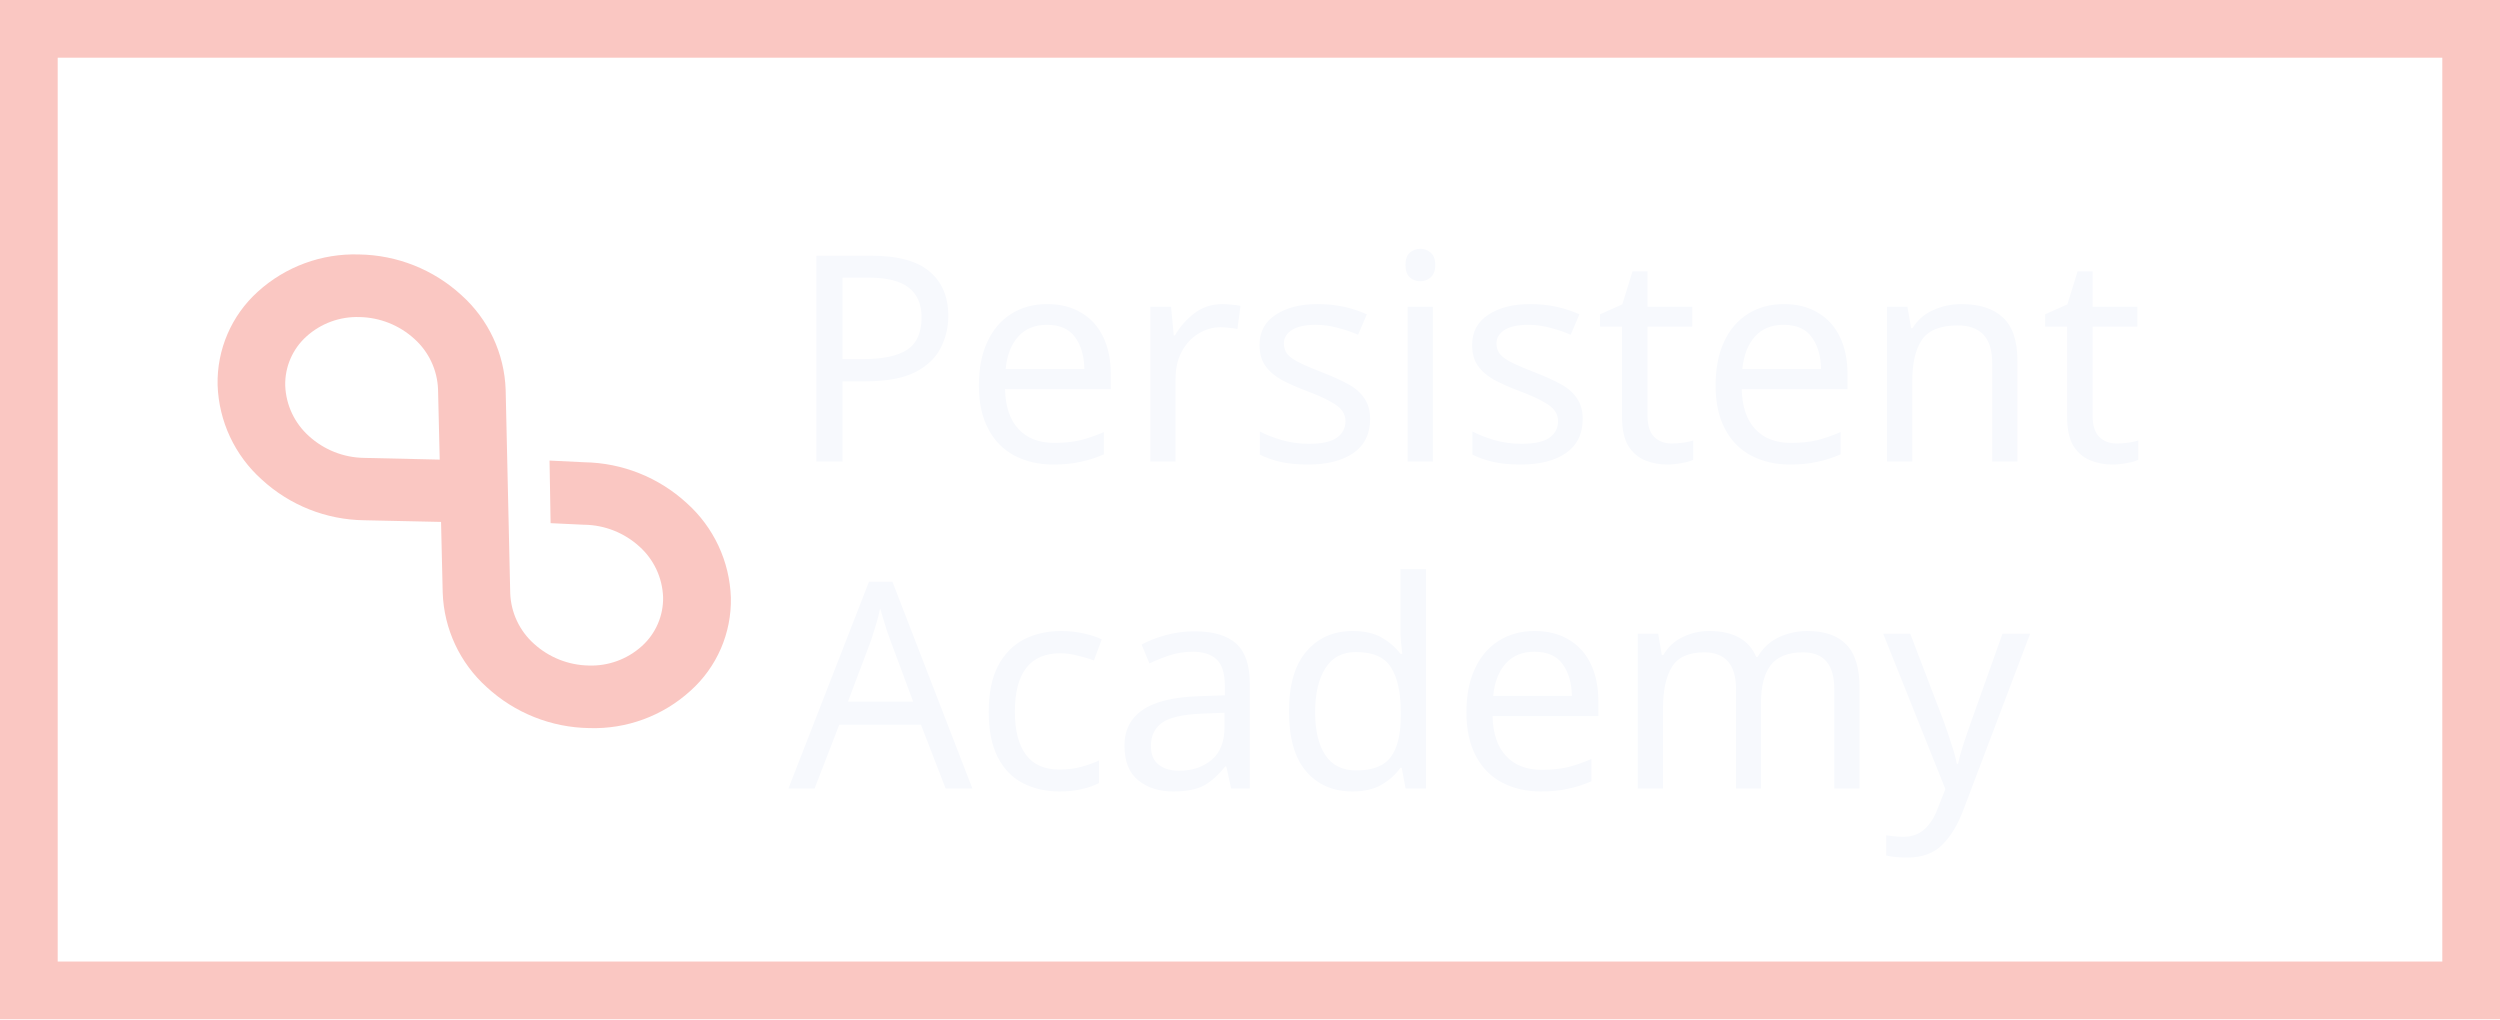
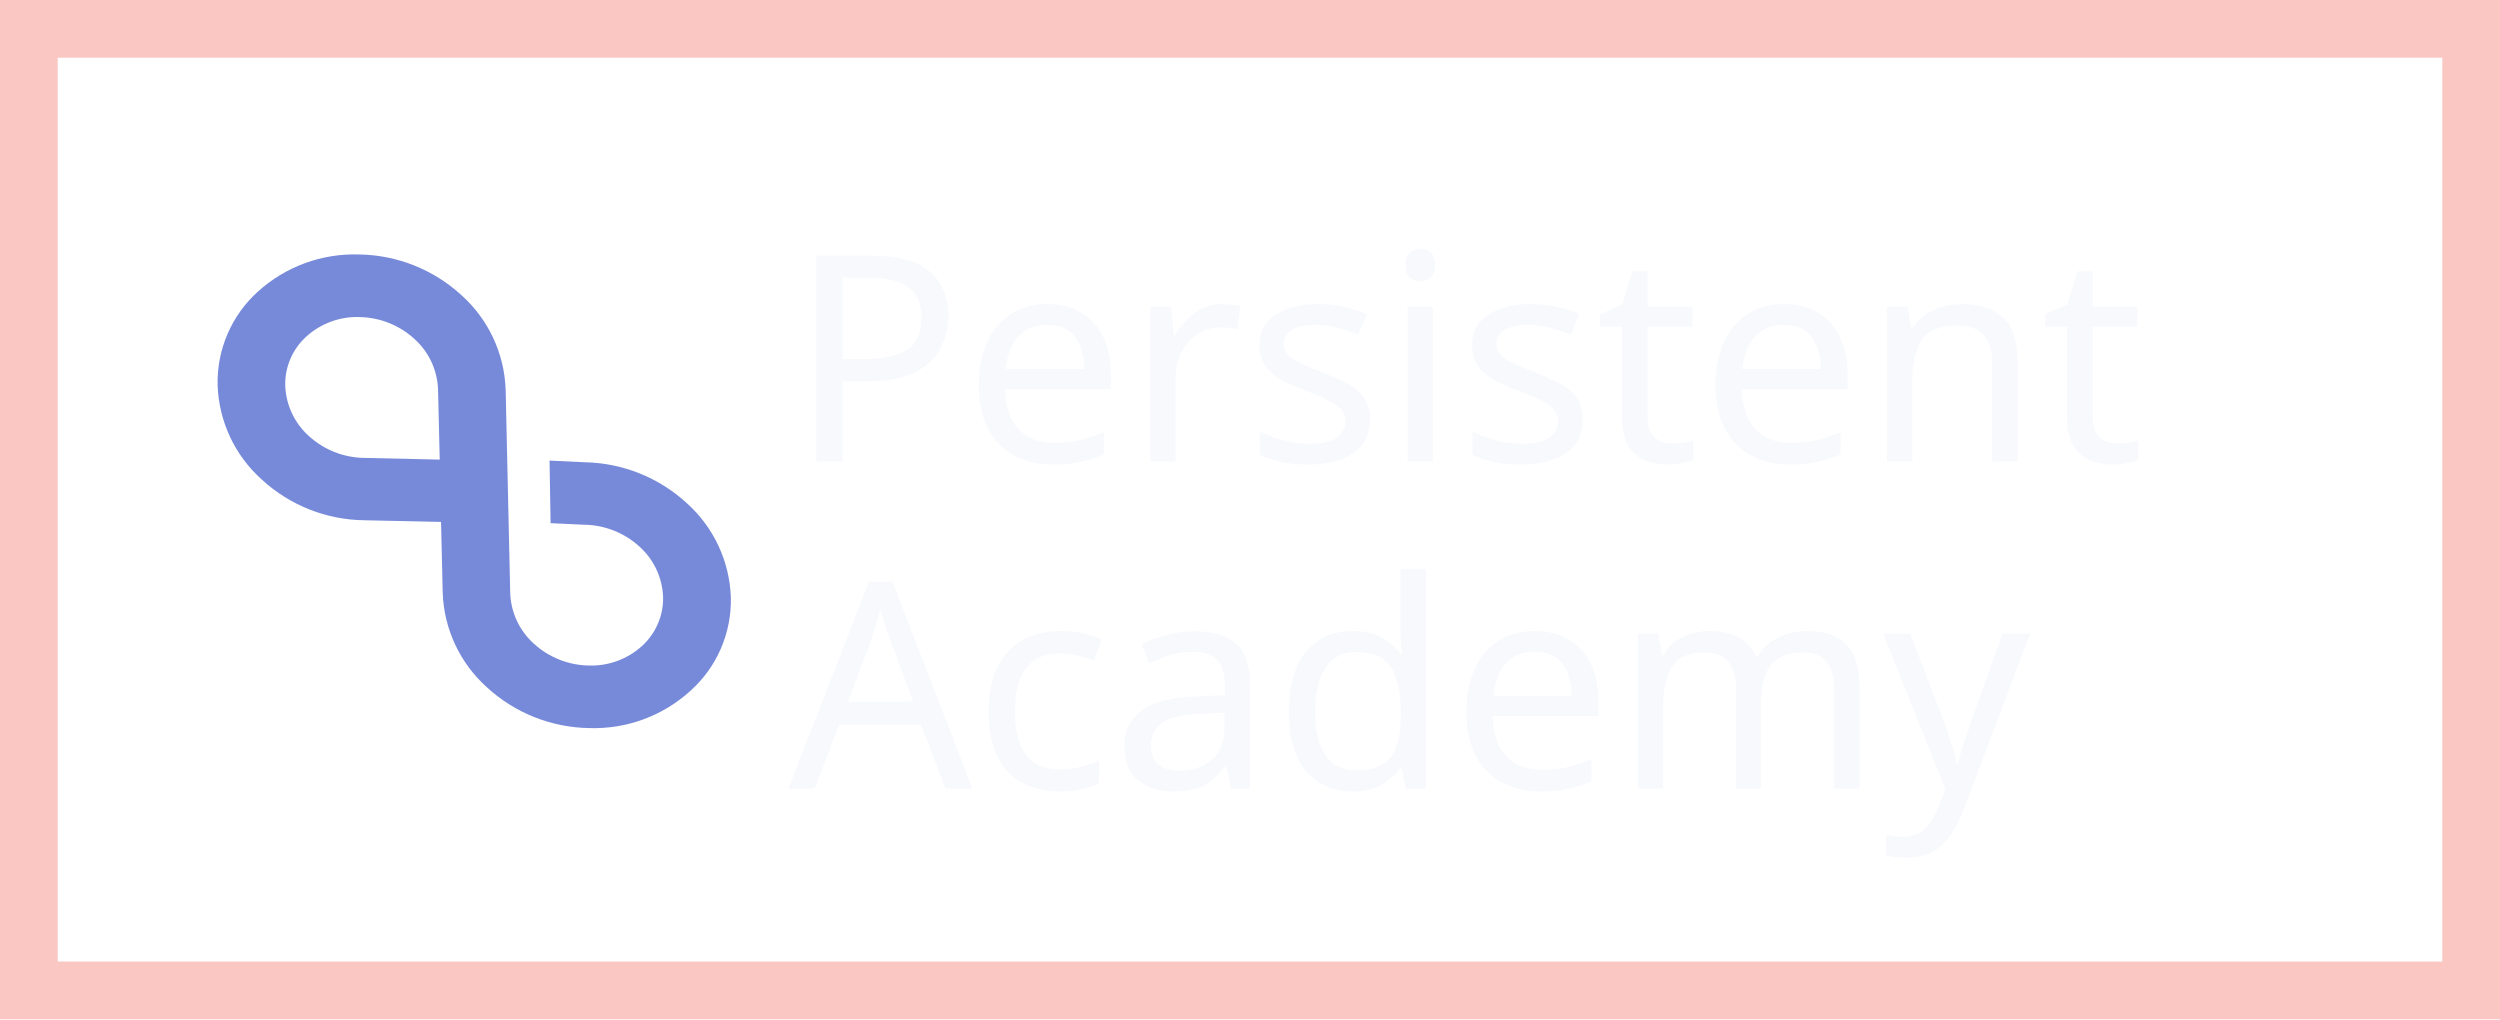
<svg xmlns="http://www.w3.org/2000/svg" width="130" height="53" viewBox="0 0 130 53">
  <g id="footer-pink-logo" transform="translate(-672 -577.849)">
    <text id="peristent-academy" transform="translate(713 601.849)" fill="#f7f9fd" font-size="15" font-family="TrebuchetMS, Trebuchet MS">
      <tspan x="0" y="0">Persistent</tspan>
      <tspan x="0" y="17">Academy</tspan>
    </text>
-     <path id="infinity-icon" d="M28.358.918a6.9,6.9,0,0,0-5.1-1.851A8.062,8.062,0,0,0,18,1.326L16.654,2.548l2.34,2.263,1.3-1.183L20.3,3.62a4.348,4.348,0,0,1,2.817-1.215,3.709,3.709,0,0,1,2.729.985A3.337,3.337,0,0,1,26.87,5.978a3.92,3.92,0,0,1-1.238,2.664,4.348,4.348,0,0,1-2.817,1.215,3.709,3.709,0,0,1-2.729-.985L12.435,1.557A6.919,6.919,0,0,0,7.34-.295,8.04,8.04,0,0,0,2.072,1.973,7.471,7.471,0,0,0-.283,7.061a6.344,6.344,0,0,0,1.954,4.915,6.9,6.9,0,0,0,5.1,1.851,8.008,8.008,0,0,0,5.26-2.267L14.92,8.793l2.666,2.544a6.919,6.919,0,0,0,5.1,1.851,8.034,8.034,0,0,0,5.26-2.26A7.45,7.45,0,0,0,30.3,5.84,6.318,6.318,0,0,0,28.358.918ZM9.724,9.28a4.348,4.348,0,0,1-2.817,1.215A3.709,3.709,0,0,1,4.178,9.51,3.337,3.337,0,0,1,3.151,6.923,3.92,3.92,0,0,1,4.389,4.259,4.348,4.348,0,0,1,7.206,3.044a3.709,3.709,0,0,1,2.729.985L12.58,6.551Z" transform="translate(690.602 588.221) rotate(45)" fill="#fac7c2" />
+     <path id="infinity-icon" d="M28.358.918a6.9,6.9,0,0,0-5.1-1.851A8.062,8.062,0,0,0,18,1.326L16.654,2.548l2.34,2.263,1.3-1.183L20.3,3.62a4.348,4.348,0,0,1,2.817-1.215,3.709,3.709,0,0,1,2.729.985A3.337,3.337,0,0,1,26.87,5.978a3.92,3.92,0,0,1-1.238,2.664,4.348,4.348,0,0,1-2.817,1.215,3.709,3.709,0,0,1-2.729-.985L12.435,1.557A6.919,6.919,0,0,0,7.34-.295,8.04,8.04,0,0,0,2.072,1.973,7.471,7.471,0,0,0-.283,7.061a6.344,6.344,0,0,0,1.954,4.915,6.9,6.9,0,0,0,5.1,1.851,8.008,8.008,0,0,0,5.26-2.267L14.92,8.793l2.666,2.544a6.919,6.919,0,0,0,5.1,1.851,8.034,8.034,0,0,0,5.26-2.26A7.45,7.45,0,0,0,30.3,5.84,6.318,6.318,0,0,0,28.358.918ZM9.724,9.28a4.348,4.348,0,0,1-2.817,1.215A3.709,3.709,0,0,1,4.178,9.51,3.337,3.337,0,0,1,3.151,6.923,3.92,3.92,0,0,1,4.389,4.259,4.348,4.348,0,0,1,7.206,3.044a3.709,3.709,0,0,1,2.729.985L12.58,6.551Z" transform="translate(690.602 588.221) rotate(45)" fill="#778ada" />
    <g id="border-rect" transform="translate(672 577.849)" fill="none" stroke="#fac7c2" stroke-width="3">
      <rect width="130" height="53" stroke="none" />
      <rect x="1.5" y="1.5" width="127" height="50" fill="none" />
    </g>
  </g>
</svg>
